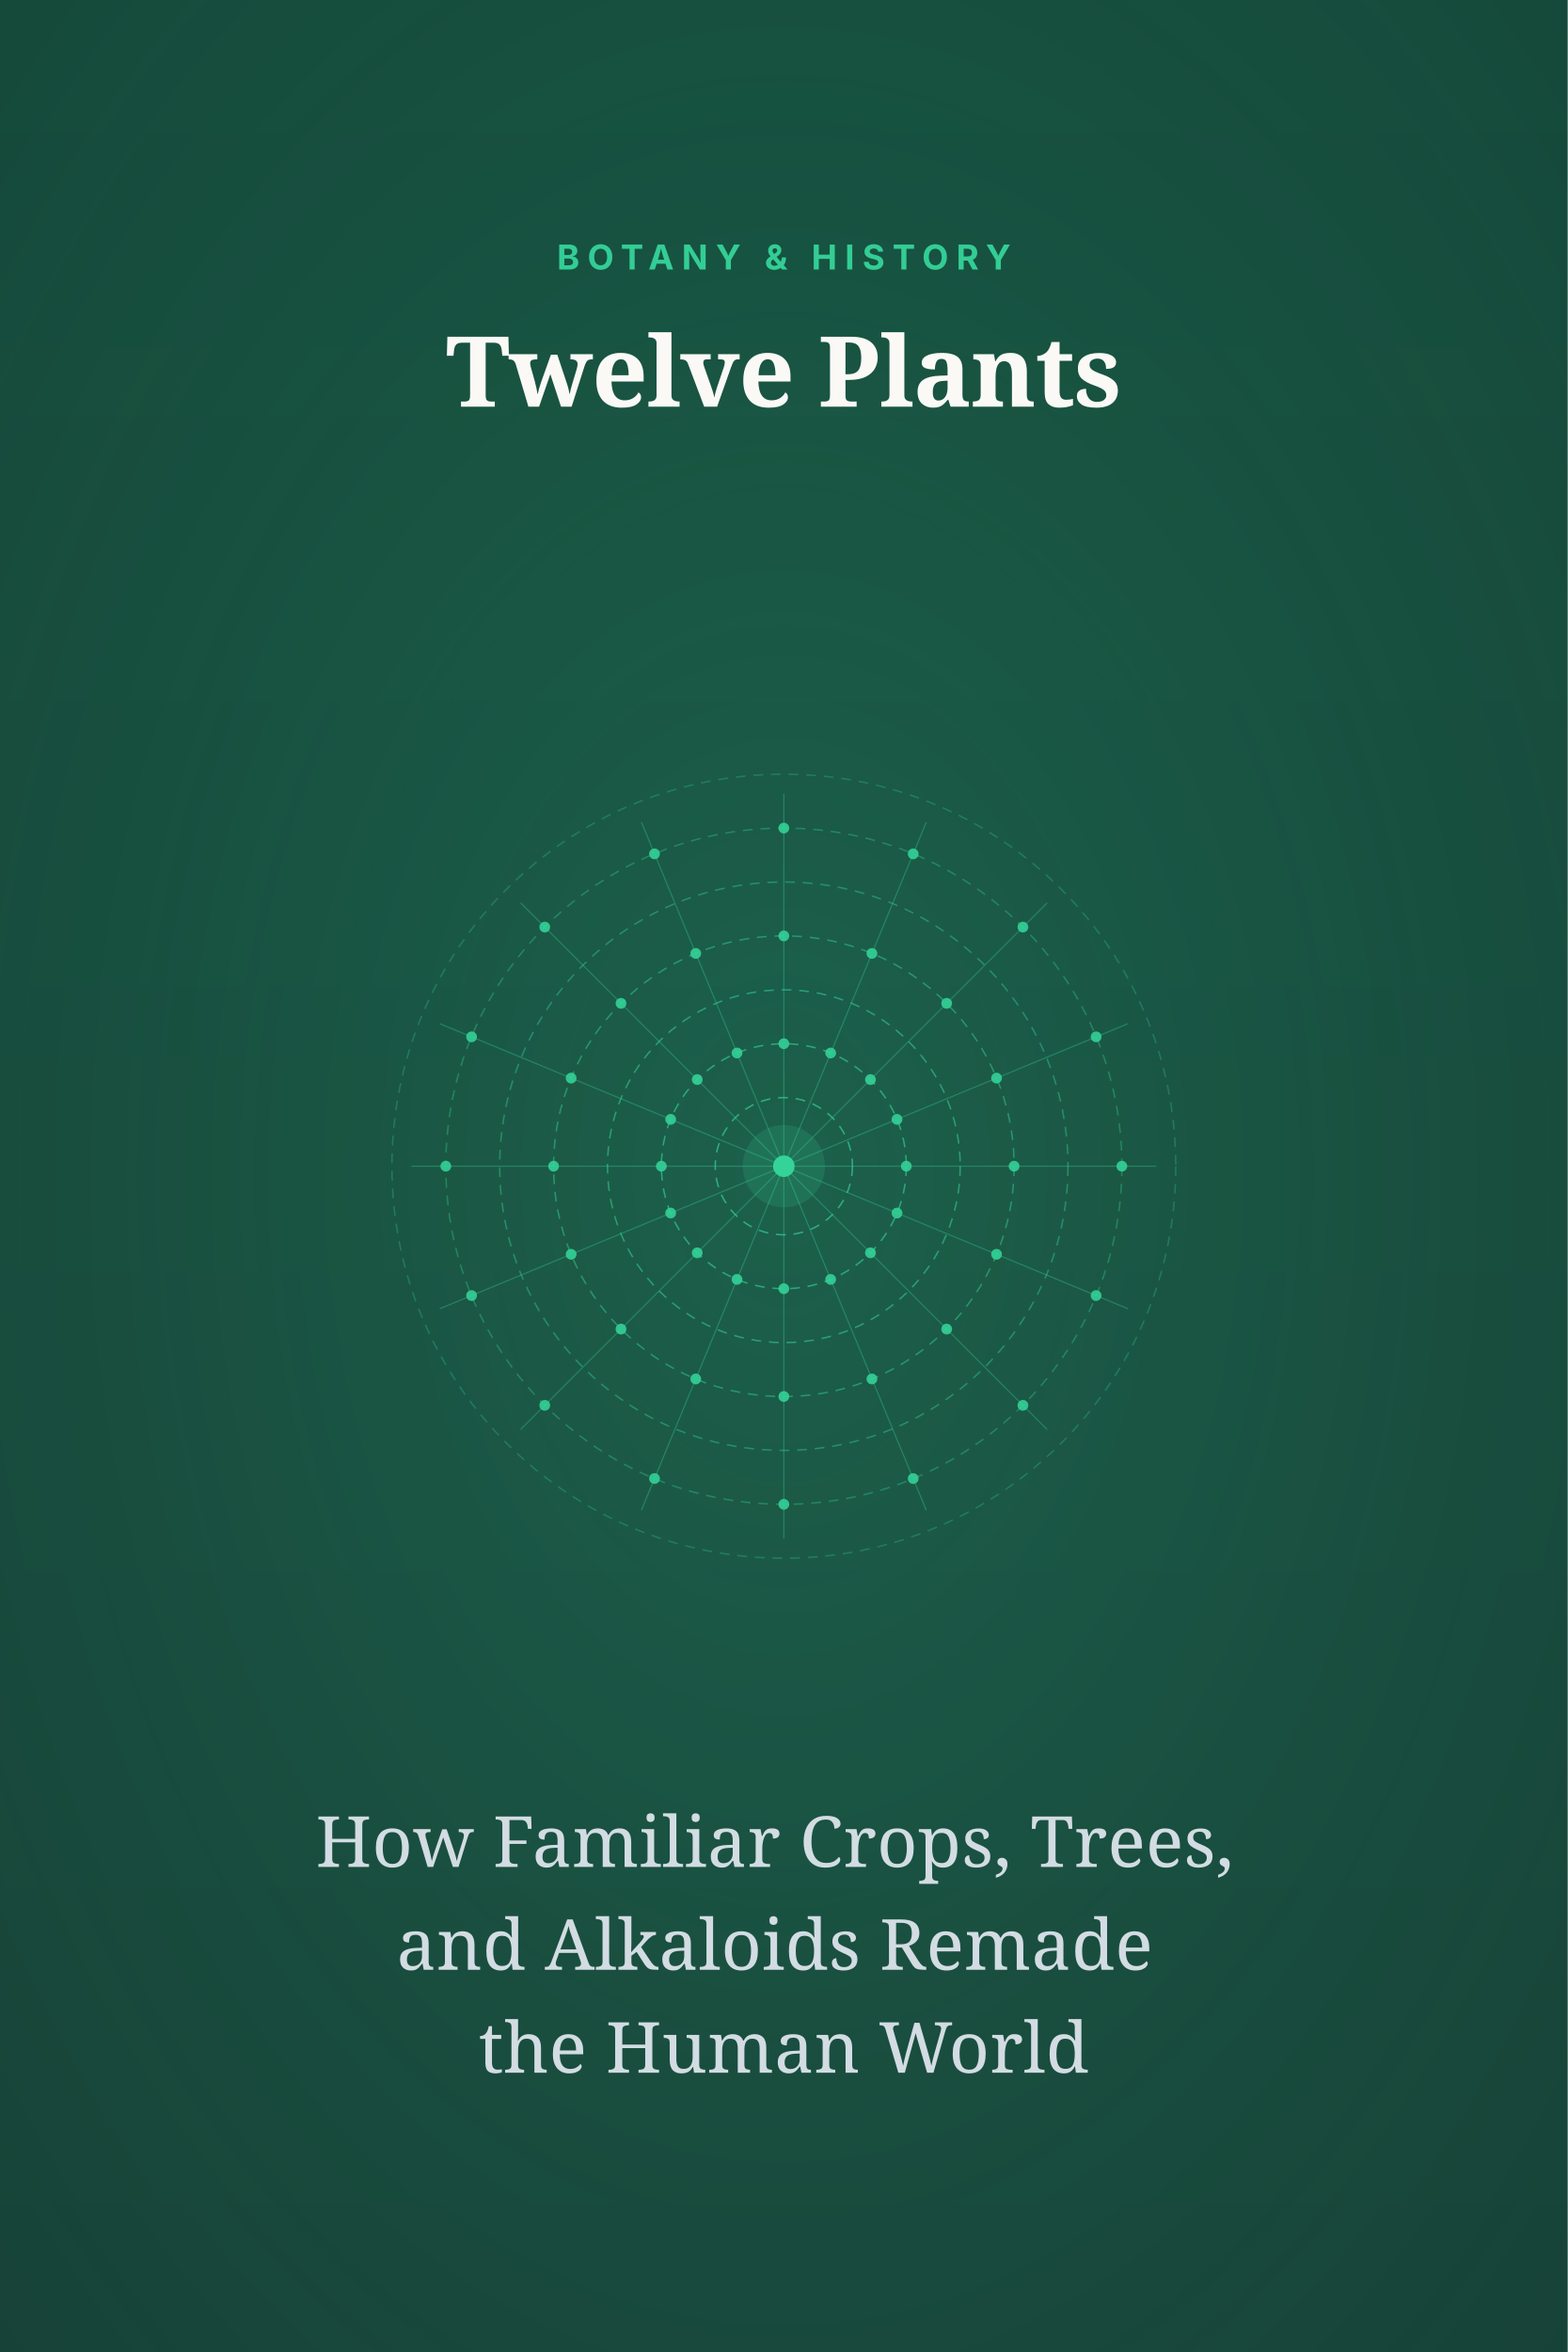
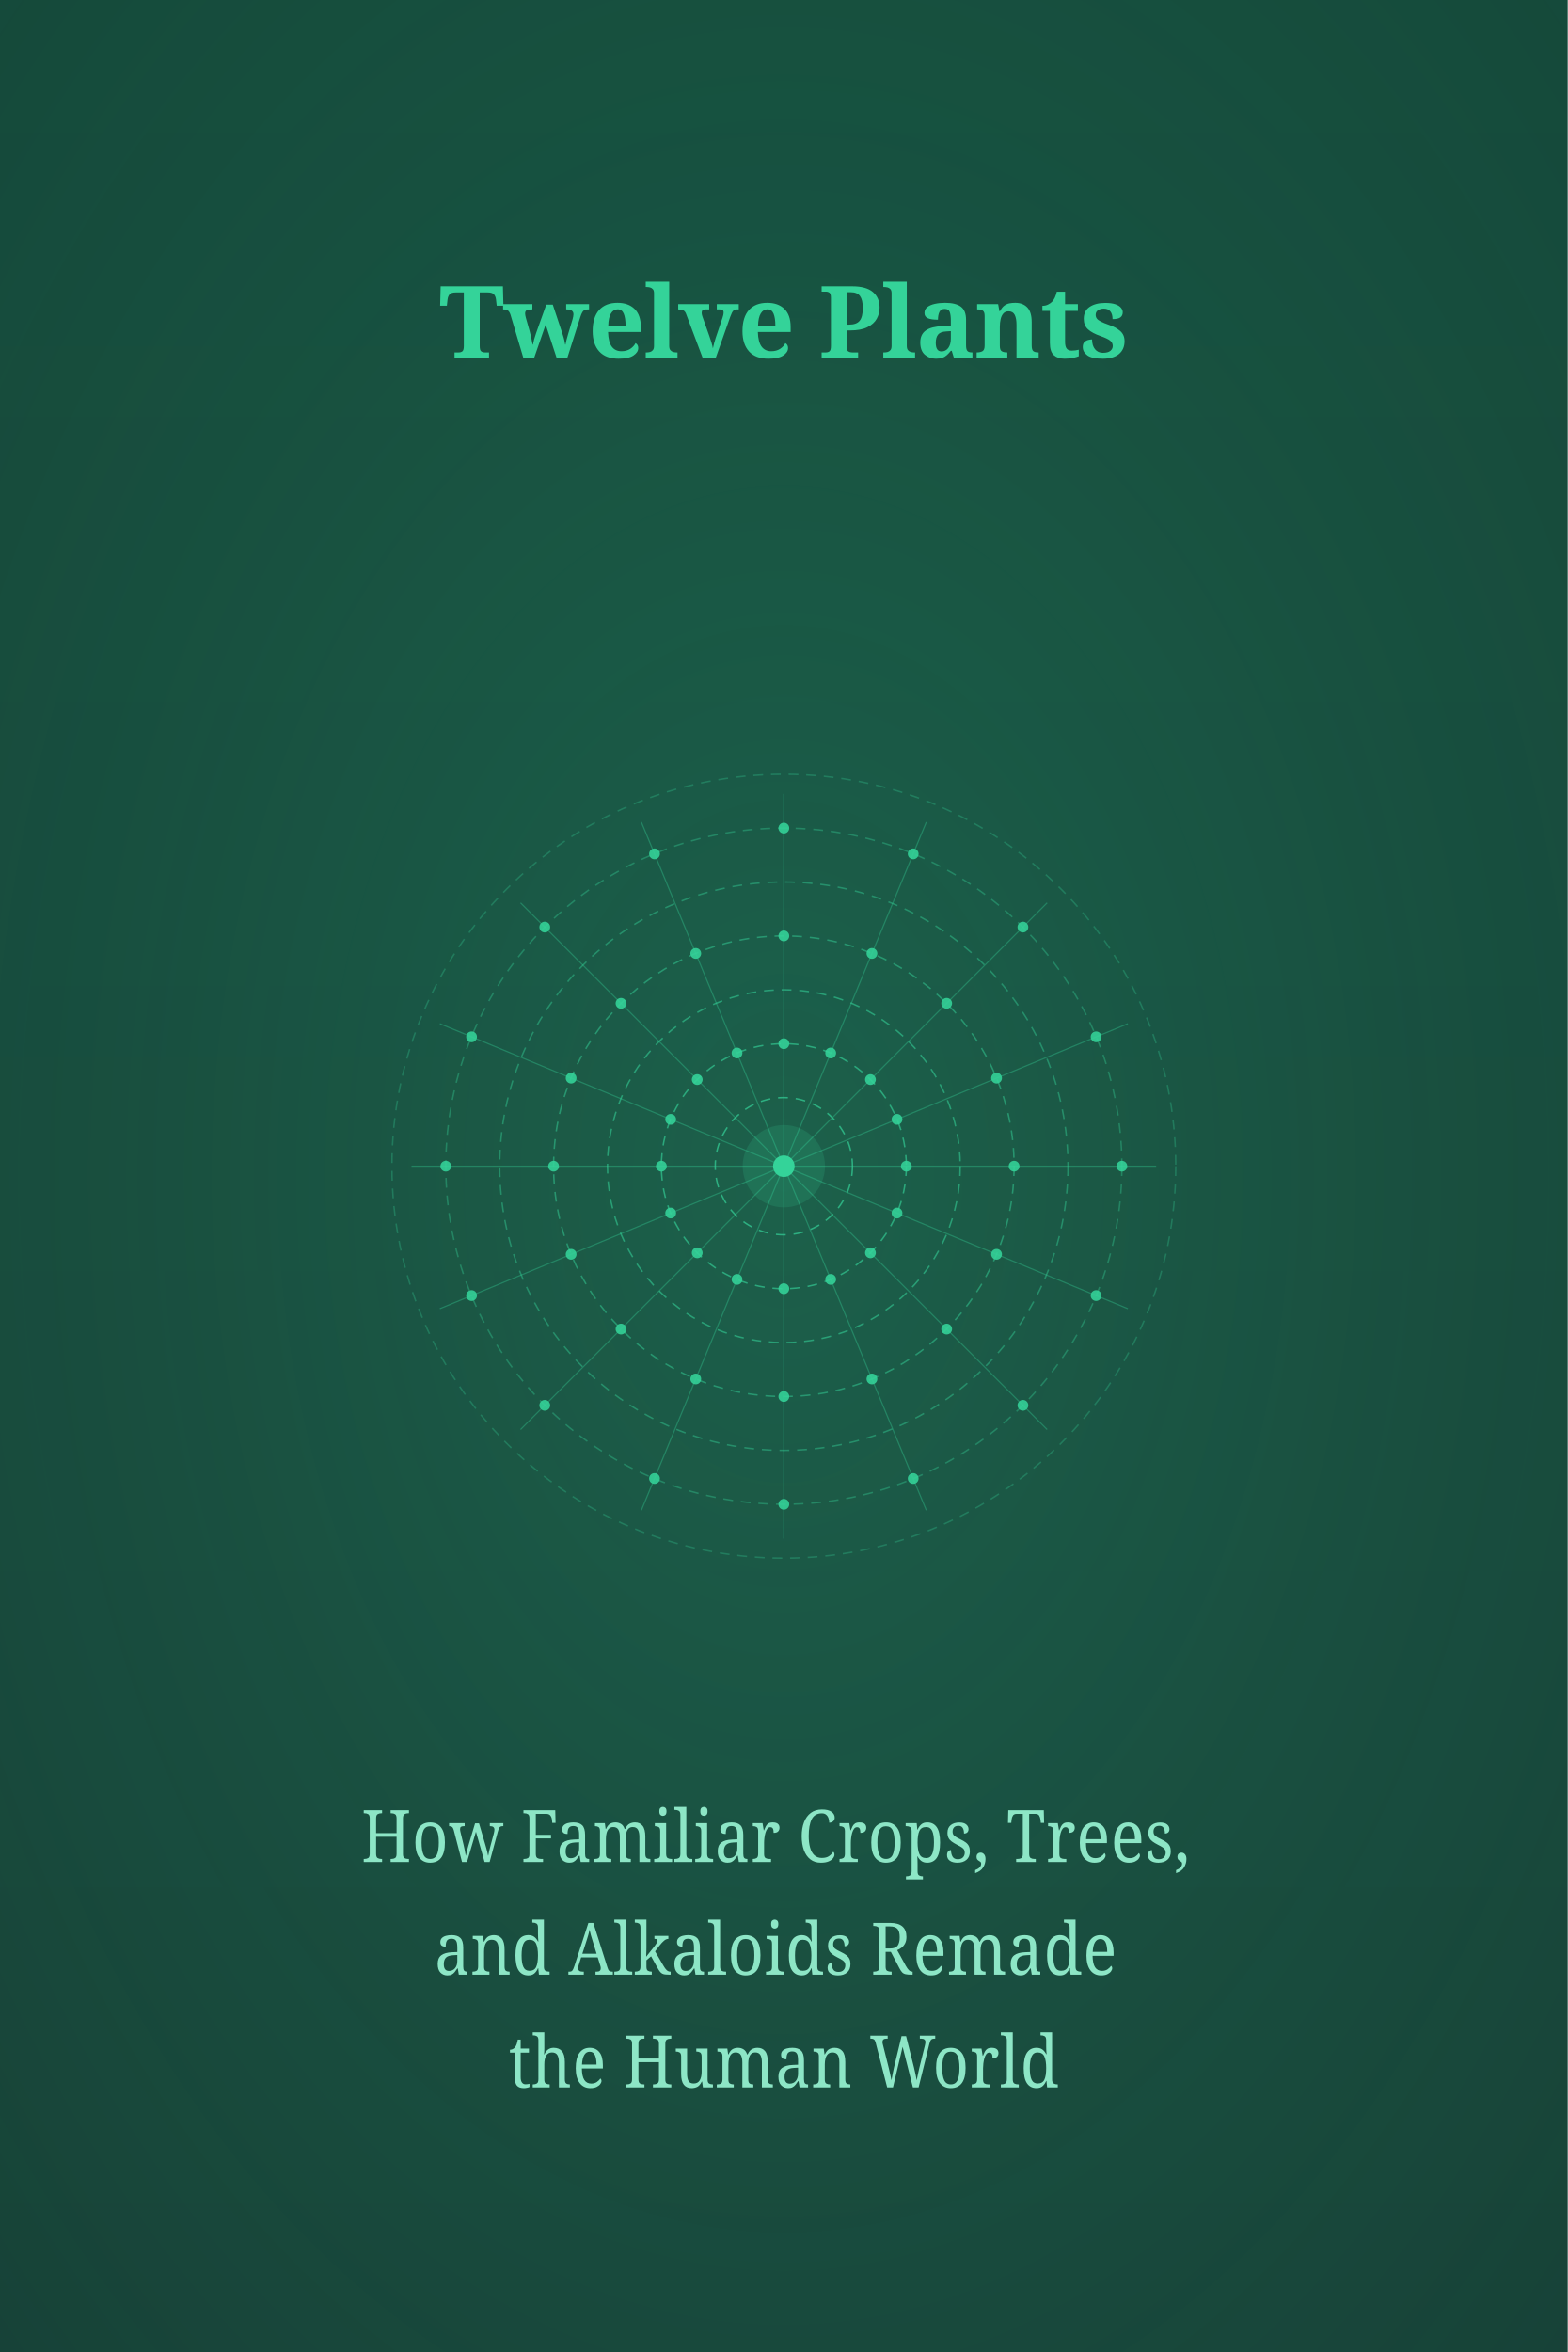
<svg xmlns="http://www.w3.org/2000/svg" viewBox="0 0 1600 2400" width="100%" height="100%">
  <defs>
    <linearGradient id="bg-twelve-plants" x1="0%" y1="0%" x2="0%" y2="100%">
      <stop offset="0%" stop-color="#123c31" />
      <stop offset="60%" stop-color="#14372f" />
      <stop offset="100%" stop-color="#14342e" />
    </linearGradient>
    <radialGradient id="halo-twelve-plants" cx="50%" cy="50%" r="75%">
      <stop offset="0%" stop-color="#34d399" stop-opacity="0.26" />
      <stop offset="55%" stop-color="#34d399" stop-opacity="0.15" />
      <stop offset="100%" stop-color="#34d399" stop-opacity="0.08" />
    </radialGradient>
  </defs>
  <rect width="1600" height="2400" fill="url(#bg-twelve-plants)" />
  <rect width="1600" height="2400" fill="url(#halo-twelve-plants)" />
-   <g text-anchor="middle" font-family="'Inter', -apple-system, BlinkMacSystemFont, sans-serif">
-     <text x="800" y="275" font-size="35" font-weight="700" letter-spacing="8" fill="#34d399" opacity="0.95">BOTANY &amp; HISTORY</text>
-   </g>
  <g text-anchor="middle">
-     <text x="800" y="415" font-family="'Literata', Georgia, serif" font-size="100" font-weight="700" letter-spacing="-0.01em" fill="#faf9f6">Twelve Plants</text>
+     <text x="800" y="365" font-family="'Literata', Georgia, serif" font-size="102" font-weight="700" letter-spacing="-0.01em" fill="#34d399">Twelve Plants</text>
  </g>
  <g class="emblem-network" transform="translate(0, -210)">
    <circle cx="800" cy="1400" r="70" stroke="#34d399" stroke-width="1.5" stroke-dasharray="10,8" fill="none" opacity="0.69" />
    <circle cx="800" cy="1400" r="125" stroke="#34d399" stroke-width="1.5" stroke-dasharray="10,8" fill="none" opacity="0.63" />
    <circle cx="800" cy="1400" r="180" stroke="#34d399" stroke-width="1.5" stroke-dasharray="10,8" fill="none" opacity="0.56" />
    <circle cx="800" cy="1400" r="235" stroke="#34d399" stroke-width="1.5" stroke-dasharray="10,8" fill="none" opacity="0.49" />
    <circle cx="800" cy="1400" r="290" stroke="#34d399" stroke-width="1.5" stroke-dasharray="10,8" fill="none" opacity="0.43" />
    <circle cx="800" cy="1400" r="345" stroke="#34d399" stroke-width="1.5" stroke-dasharray="10,8" fill="none" opacity="0.36" />
    <circle cx="800" cy="1400" r="400" stroke="#34d399" stroke-width="1.5" stroke-dasharray="10,8" fill="none" opacity="0.29" />
    <line x1="800" y1="1400" x2="1180.0" y2="1400.0" stroke="#34d399" stroke-width="1.2" opacity="0.35" />
    <circle cx="925.0" cy="1400.0" r="5.5" fill="#34d399" opacity="0.88" />
    <circle cx="1035.0" cy="1400.0" r="5.5" fill="#34d399" opacity="0.88" />
    <circle cx="1145.0" cy="1400.0" r="5.5" fill="#34d399" opacity="0.88" />
    <line x1="800" y1="1400" x2="1151.1" y2="1545.4" stroke="#34d399" stroke-width="1.2" opacity="0.35" />
    <circle cx="915.5" cy="1447.8" r="5.5" fill="#34d399" opacity="0.88" />
    <circle cx="1017.1" cy="1489.9" r="5.5" fill="#34d399" opacity="0.88" />
    <circle cx="1118.7" cy="1532.0" r="5.5" fill="#34d399" opacity="0.88" />
    <line x1="800" y1="1400" x2="1068.7" y2="1668.7" stroke="#34d399" stroke-width="1.2" opacity="0.35" />
    <circle cx="888.4" cy="1488.4" r="5.5" fill="#34d399" opacity="0.88" />
    <circle cx="966.2" cy="1566.2" r="5.5" fill="#34d399" opacity="0.88" />
    <circle cx="1044.0" cy="1644.0" r="5.5" fill="#34d399" opacity="0.88" />
    <line x1="800" y1="1400" x2="945.4" y2="1751.1" stroke="#34d399" stroke-width="1.2" opacity="0.35" />
    <circle cx="847.8" cy="1515.5" r="5.5" fill="#34d399" opacity="0.88" />
    <circle cx="889.9" cy="1617.1" r="5.5" fill="#34d399" opacity="0.88" />
    <circle cx="932.0" cy="1718.7" r="5.5" fill="#34d399" opacity="0.88" />
    <line x1="800" y1="1400" x2="800.0" y2="1780.0" stroke="#34d399" stroke-width="1.2" opacity="0.35" />
    <circle cx="800.0" cy="1525.0" r="5.5" fill="#34d399" opacity="0.88" />
    <circle cx="800.0" cy="1635.0" r="5.5" fill="#34d399" opacity="0.88" />
    <circle cx="800.0" cy="1745.0" r="5.5" fill="#34d399" opacity="0.88" />
    <line x1="800" y1="1400" x2="654.6" y2="1751.1" stroke="#34d399" stroke-width="1.2" opacity="0.35" />
    <circle cx="752.2" cy="1515.5" r="5.5" fill="#34d399" opacity="0.88" />
    <circle cx="710.1" cy="1617.1" r="5.5" fill="#34d399" opacity="0.88" />
    <circle cx="668.0" cy="1718.7" r="5.5" fill="#34d399" opacity="0.88" />
    <line x1="800" y1="1400" x2="531.3" y2="1668.7" stroke="#34d399" stroke-width="1.2" opacity="0.35" />
    <circle cx="711.6" cy="1488.4" r="5.5" fill="#34d399" opacity="0.88" />
    <circle cx="633.8" cy="1566.2" r="5.5" fill="#34d399" opacity="0.88" />
    <circle cx="556.0" cy="1644.0" r="5.5" fill="#34d399" opacity="0.88" />
    <line x1="800" y1="1400" x2="448.9" y2="1545.4" stroke="#34d399" stroke-width="1.2" opacity="0.35" />
    <circle cx="684.5" cy="1447.8" r="5.5" fill="#34d399" opacity="0.88" />
    <circle cx="582.9" cy="1489.9" r="5.5" fill="#34d399" opacity="0.88" />
    <circle cx="481.3" cy="1532.0" r="5.5" fill="#34d399" opacity="0.88" />
    <line x1="800" y1="1400" x2="420.0" y2="1400.0" stroke="#34d399" stroke-width="1.2" opacity="0.35" />
    <circle cx="675.0" cy="1400.0" r="5.5" fill="#34d399" opacity="0.88" />
    <circle cx="565.0" cy="1400.0" r="5.5" fill="#34d399" opacity="0.88" />
    <circle cx="455.0" cy="1400.0" r="5.5" fill="#34d399" opacity="0.88" />
    <line x1="800" y1="1400" x2="448.9" y2="1254.6" stroke="#34d399" stroke-width="1.2" opacity="0.35" />
    <circle cx="684.5" cy="1352.2" r="5.5" fill="#34d399" opacity="0.88" />
    <circle cx="582.9" cy="1310.1" r="5.5" fill="#34d399" opacity="0.88" />
    <circle cx="481.3" cy="1268.0" r="5.5" fill="#34d399" opacity="0.88" />
    <line x1="800" y1="1400" x2="531.3" y2="1131.3" stroke="#34d399" stroke-width="1.2" opacity="0.35" />
    <circle cx="711.6" cy="1311.6" r="5.5" fill="#34d399" opacity="0.88" />
    <circle cx="633.8" cy="1233.8" r="5.5" fill="#34d399" opacity="0.88" />
    <circle cx="556.0" cy="1156.0" r="5.5" fill="#34d399" opacity="0.88" />
    <line x1="800" y1="1400" x2="654.6" y2="1048.9" stroke="#34d399" stroke-width="1.2" opacity="0.35" />
    <circle cx="752.2" cy="1284.5" r="5.5" fill="#34d399" opacity="0.88" />
    <circle cx="710.1" cy="1182.9" r="5.5" fill="#34d399" opacity="0.88" />
    <circle cx="668.0" cy="1081.3" r="5.5" fill="#34d399" opacity="0.88" />
    <line x1="800" y1="1400" x2="800.0" y2="1020.0" stroke="#34d399" stroke-width="1.2" opacity="0.35" />
    <circle cx="800.0" cy="1275.0" r="5.5" fill="#34d399" opacity="0.88" />
    <circle cx="800.0" cy="1165.0" r="5.5" fill="#34d399" opacity="0.88" />
    <circle cx="800.0" cy="1055.0" r="5.5" fill="#34d399" opacity="0.88" />
    <line x1="800" y1="1400" x2="945.4" y2="1048.9" stroke="#34d399" stroke-width="1.2" opacity="0.35" />
    <circle cx="847.8" cy="1284.5" r="5.5" fill="#34d399" opacity="0.88" />
    <circle cx="889.9" cy="1182.9" r="5.5" fill="#34d399" opacity="0.88" />
    <circle cx="932.0" cy="1081.3" r="5.5" fill="#34d399" opacity="0.88" />
    <line x1="800" y1="1400" x2="1068.7" y2="1131.3" stroke="#34d399" stroke-width="1.2" opacity="0.35" />
    <circle cx="888.4" cy="1311.6" r="5.5" fill="#34d399" opacity="0.88" />
    <circle cx="966.2" cy="1233.8" r="5.5" fill="#34d399" opacity="0.88" />
    <circle cx="1044.0" cy="1156.0" r="5.5" fill="#34d399" opacity="0.88" />
    <line x1="800" y1="1400" x2="1151.1" y2="1254.6" stroke="#34d399" stroke-width="1.2" opacity="0.35" />
    <circle cx="915.5" cy="1352.2" r="5.5" fill="#34d399" opacity="0.88" />
    <circle cx="1017.1" cy="1310.1" r="5.5" fill="#34d399" opacity="0.88" />
    <circle cx="1118.7" cy="1268.0" r="5.5" fill="#34d399" opacity="0.88" />
    <circle cx="800" cy="1400" r="42" fill="#34d399" opacity="0.16" />
    <circle cx="800" cy="1400" r="11" fill="#34d399" />
  </g>
-   <g text-anchor="middle">
-     <text x="800" y="1905" font-family="'Literata', Georgia, serif" font-size="72" font-weight="500" letter-spacing="0.005em" fill="#e2e8f0" opacity="0.92">
+   <g text-anchor="middle" transform="translate(800, 0) scale(0.87, 1) translate(-800, 0)">
+     <text x="800" y="1900" font-family="'Literata', Georgia, serif" font-size="74" font-weight="300" letter-spacing="0.01em" fill="#8de6c6">
      <tspan x="800" dy="0">How Familiar Crops, Trees,</tspan>
-       <tspan x="800" dy="105">and Alkaloids Remade</tspan>
-       <tspan x="800" dy="105">the Human World</tspan>
+       <tspan x="800" dy="115">and Alkaloids Remade</tspan>
+       <tspan x="800" dy="115">the Human World</tspan>
    </text>
  </g>
</svg>
